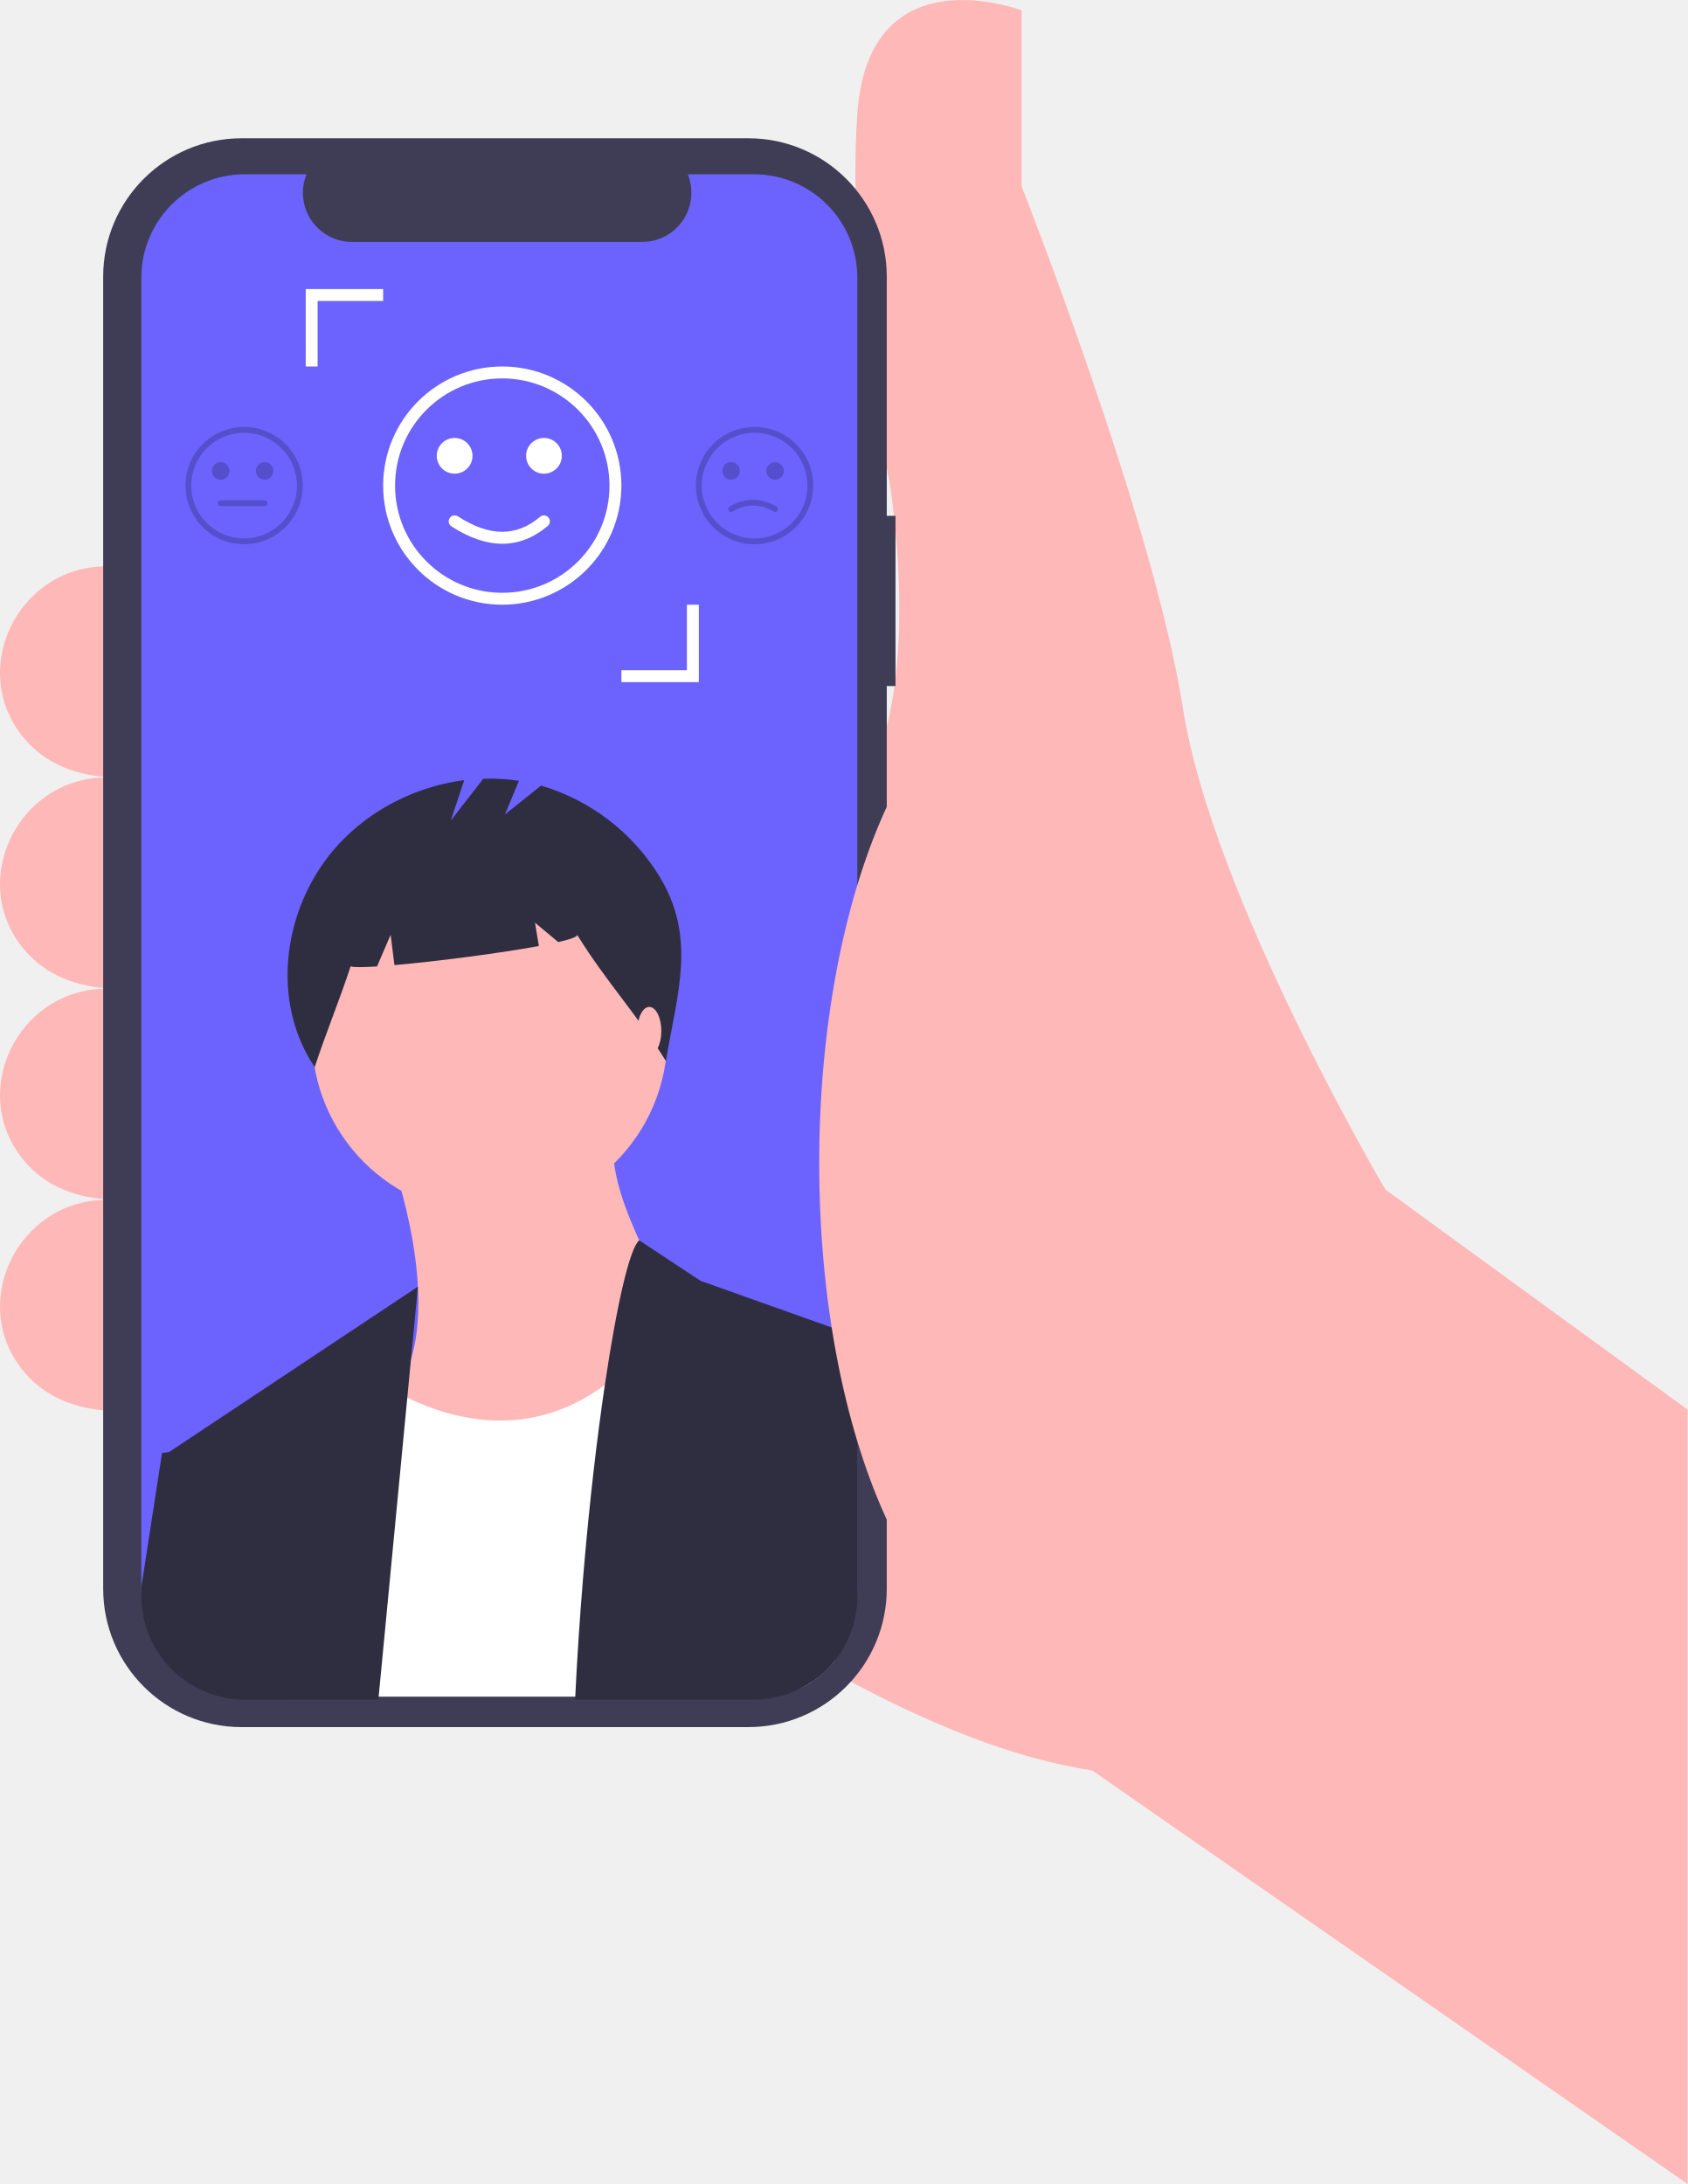
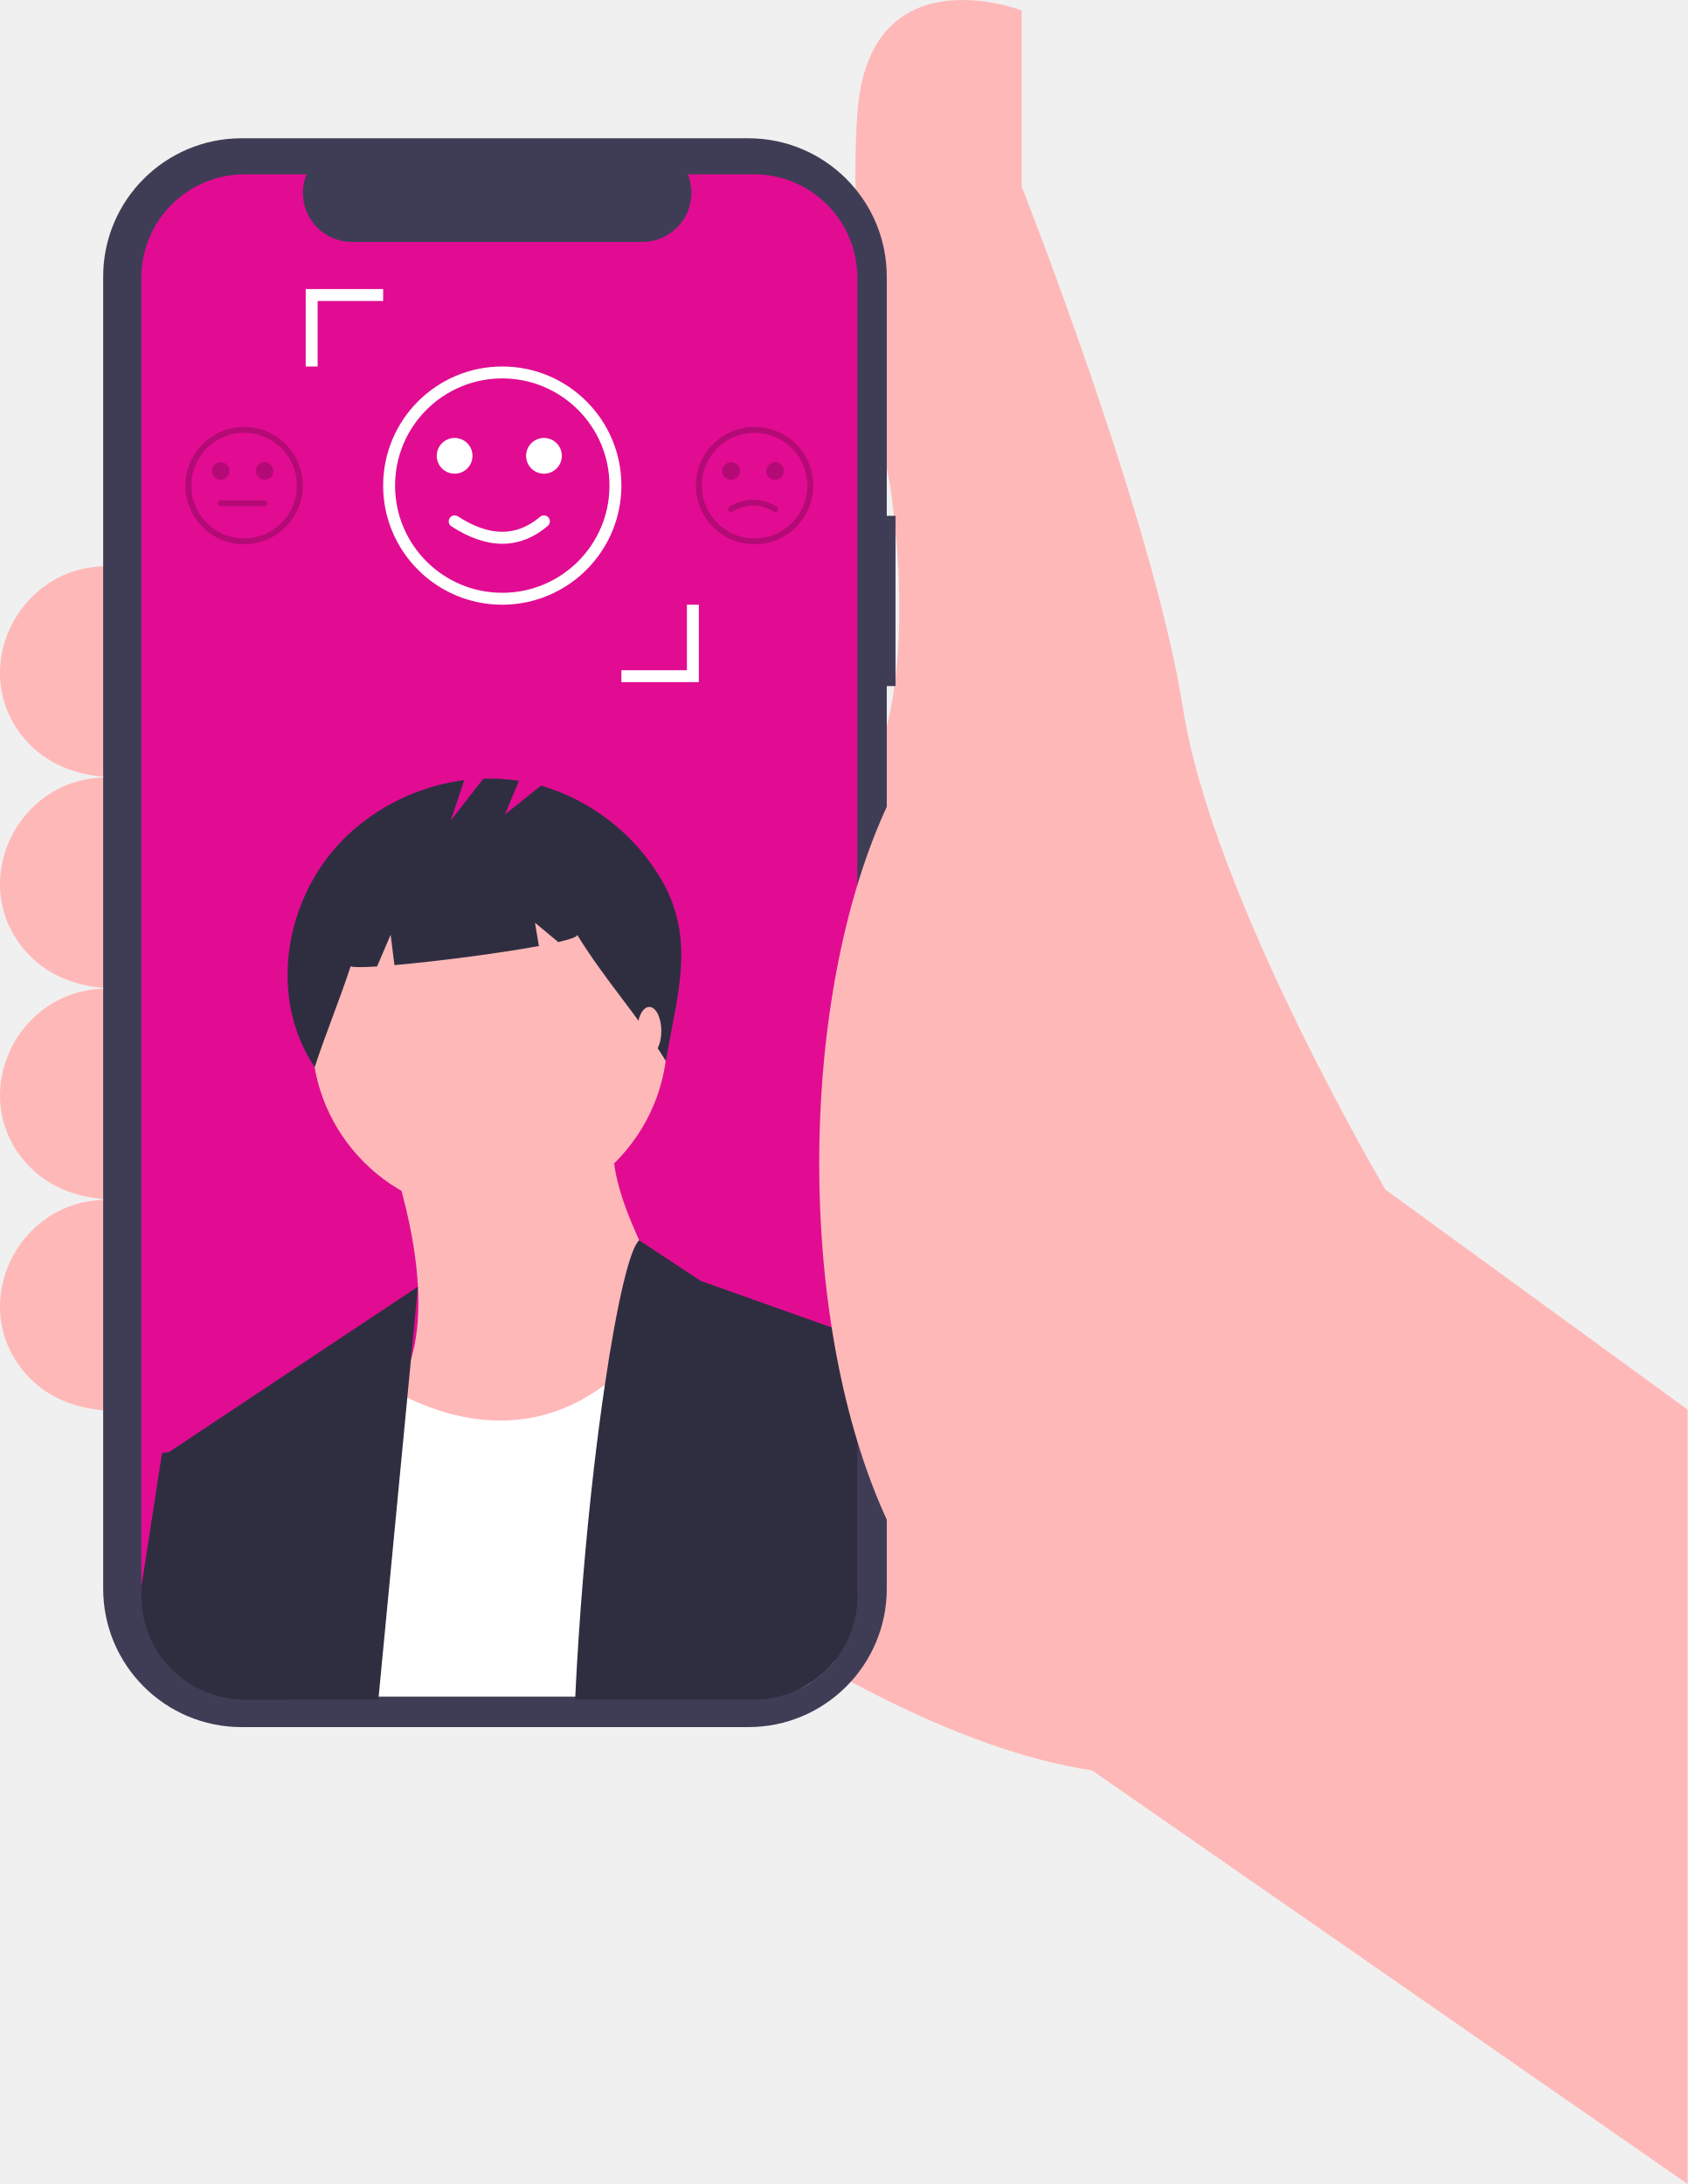
<svg xmlns="http://www.w3.org/2000/svg" data-name="Layer 1" width="608.157" height="787.141" viewBox="0 0 608.157 787.141">
  <path d="M904.078,564.467,795.186,485.176s-62.375-105.721-72.947-173.382S664.092,123.611,664.092,123.611V60.178S609.117,39.034,604.888,97.181,616.518,230.389,616.518,230.389s15.858,95.149-20.087,119.465L465.337,564.467S591.145,679.703,689.465,694.504L904.078,843.57Z" transform="translate(-295.9216 -56.42973)" fill="#ffb8b8" />
  <path d="M337.943,260.519h-3.59c-32.341,0-50.52,38.182-29.27,62.561,6.84,7.847,17.236,13.279,32.859,13.558Z" transform="translate(-295.9216 -56.42973)" fill="#ffb8b8" />
  <path d="M337.943,336.638h-3.59c-32.341,0-50.52,38.182-29.27,62.561,6.84,7.847,17.236,13.279,32.859,13.558Z" transform="translate(-295.9216 -56.42973)" fill="#ffb8b8" />
  <path d="M337.943,412.758h-3.59c-32.341,0-50.52,38.182-29.27,62.561,6.84,7.847,17.236,13.279,32.859,13.558Z" transform="translate(-295.9216 -56.42973)" fill="#ffb8b8" />
  <path d="M337.943,488.877h-3.59c-32.341,0-50.52,38.182-29.27,62.561,6.84,7.847,17.236,13.279,32.859,13.558Z" transform="translate(-295.9216 -56.42973)" fill="#ffb8b8" />
  <path d="M618.632,242.345h-3.146V156.152a49.886,49.886,0,0,0-49.886-49.886H382.989a49.886,49.886,0,0,0-49.886,49.886V629.012a49.886,49.886,0,0,0,49.886,49.886H565.6a49.886,49.886,0,0,0,49.886-49.886V303.698H618.632Z" transform="translate(-295.9216 -56.42973)" fill="#3f3d56" />
-   <path d="M604.867,156.501V628.661a37.403,37.403,0,0,1-13.68,28.862,34.617,34.617,0,0,1-2.95,2.167,37.086,37.086,0,0,1-20.626,6.227H384.122a36.828,36.828,0,0,1-8.828-1.057,37.255,37.255,0,0,1-28.428-36.199V156.501a37.259,37.259,0,0,1,37.256-37.256h22.265a17.695,17.695,0,0,0,16.387,24.379H527.384a17.717,17.717,0,0,0,16.397-24.379h23.829A37.259,37.259,0,0,1,604.867,156.501Z" transform="translate(-295.9216 -56.42973)" fill="#6c63ff" />
+   <path d="M604.867,156.501V628.661a37.403,37.403,0,0,1-13.68,28.862,34.617,34.617,0,0,1-2.95,2.167,37.086,37.086,0,0,1-20.626,6.227H384.122a36.828,36.828,0,0,1-8.828-1.057,37.255,37.255,0,0,1-28.428-36.199V156.501a37.259,37.259,0,0,1,37.256-37.256h22.265a17.695,17.695,0,0,0,16.387,24.379H527.384a17.717,17.717,0,0,0,16.397-24.379h23.829A37.259,37.259,0,0,1,604.867,156.501Z" transform="translate(-295.9216 -56.42973)" fill="#e10c92" />
  <path d="M437.36,475.053s18.012,50.032,4.003,78.05,22.014,60.039,22.014,60.039,94.061-48.031,82.053-72.047S513.409,485.059,517.412,465.046Z" transform="translate(-295.9216 -56.42973)" fill="#ffb8b8" />
  <circle cx="176.461" cy="373.594" r="64.041" fill="#ffb8b8" />
  <path d="M596.896,654.744a37.253,37.253,0,0,1-5.709,5.836,34.617,34.617,0,0,1-2.95,2.167c-5.91,3.933-12.993,5.17-20.626,5.17H405.541l2.802-77.789,18.015-40.026a83.594,83.594,0,0,0,12.93,8.341c1.078.581,2.22,1.163,3.415,1.734,16.873,8.151,44.456,15.319,71.192-4.641,8.415-6.28,16.746-15.256,24.644-27.731l49.921,28.302,2.622,30.659Z" transform="translate(-295.9216 -56.42973)" fill="#fff" />
  <path d="M446.529,520.151l-2.506,26.187-1.322,13.839-1.977,20.605L432.278,668.974H384.122a36.828,36.828,0,0,1-8.828-1.057l-18.988-87.801.55-.359Z" transform="translate(-295.9216 -56.42973)" fill="#2f2e41" />
  <path d="M604.867,538.144V631.718a37.403,37.403,0,0,1-13.68,28.862,34.617,34.617,0,0,1-2.95,2.167,37.086,37.086,0,0,1-20.626,6.227H503.174c1.406-29.57,3.891-58.432,6.798-83.572,1.248-10.71,2.569-20.742,3.922-29.866,4.356-29.412,9.029-49.382,12.38-52.078l22.159,14.621Z" transform="translate(-295.9216 -56.42973)" fill="#2f2e41" />
  <path d="M402.338,652.164l-2.305,16.81h-15.911a36.828,36.828,0,0,1-8.828-1.057A37.255,37.255,0,0,1,346.866,631.718v-3.383l7.443-48.219,2.548-.359,11.46-1.639Z" transform="translate(-295.9216 -56.42973)" fill="#2f2e41" />
  <path d="M604.867,550.345V631.718a37.403,37.403,0,0,1-13.68,28.862,34.617,34.617,0,0,1-2.95,2.167l-9.79-42.606,12.634-33.376Z" transform="translate(-295.9216 -56.42973)" fill="#2f2e41" />
  <path d="M533.453,372.102a74.816,74.816,0,0,0-42.558-32.535L477.883,349.976l5.059-12.141a68.871,68.871,0,0,0-12.86-.743L458.374,352.144l4.845-14.537c-20.229,2.579-39.461,13.598-51.118,30.406-14.9,21.485-17.415,51.364-2.76,73.017,4.023-12.363,8.906-23.964,12.929-36.327.928.397,4.446.372,9.532.046l4.895-11.421,1.367,10.938c15.171-1.322,37.672-4.223,52.055-6.882l-1.398-8.391,8.367,6.973c4.406-1.014,7.023-1.934,6.806-2.637,10.696,17.244,21.295,28.258,31.991,45.502C539.946,414.508,547.114,394.29,533.453,372.102Z" transform="translate(-295.9216 -56.42973)" fill="#2f2e41" />
  <ellipse cx="233.985" cy="371.582" rx="4.335" ry="8.671" fill="#ffb8b8" />
  <ellipse cx="375.042" cy="419.232" rx="79.819" ry="178.668" fill="#ffb8b8" />
  <path d="M383.89,252.59a21.144,21.144,0,1,1,21.144-21.144A21.168,21.168,0,0,1,383.89,252.59Zm0-40.174a19.03,19.03,0,1,0,19.03,19.03A19.051,19.051,0,0,0,383.89,212.416Z" transform="translate(-295.9216 -56.42973)" opacity="0.2" />
  <circle cx="79.511" cy="169.73" r="3.172" opacity="0.2" />
  <circle cx="95.369" cy="169.73" r="3.172" opacity="0.2" />
  <path d="M391.291,238.847H375.432a1.057,1.057,0,0,1,0-2.114h15.858a1.057,1.057,0,0,1,0,2.114Z" transform="translate(-295.9216 -56.42973)" opacity="0.2" />
  <path d="M567.845,252.59a21.144,21.144,0,1,1,21.144-21.144A21.168,21.168,0,0,1,567.845,252.59Zm0-40.174a19.03,19.03,0,1,0,19.03,19.03A19.052,19.052,0,0,0,567.845,212.416Z" transform="translate(-295.9216 -56.42973)" opacity="0.2" />
  <circle cx="263.465" cy="169.73" r="3.172" opacity="0.2" />
  <circle cx="279.323" cy="169.73" r="3.172" opacity="0.2" />
  <path d="M575.244,240.961a1.055,1.055,0,0,1-.527-.141,13.822,13.822,0,0,0-14.803,0,1.057,1.057,0,1,1-1.055-1.833,15.978,15.978,0,0,1,16.913,0,1.057,1.057,0,0,1-.529,1.973Z" transform="translate(-295.9216 -56.42973)" opacity="0.2" />
  <path d="M476.925,274.375a42.929,42.929,0,1,1,42.929-42.929A42.978,42.978,0,0,1,476.925,274.375Zm0-81.565a38.636,38.636,0,1,0,38.636,38.636A38.68,38.68,0,0,0,476.925,192.81Z" transform="translate(-295.9216 -56.42973)" fill="#fff" />
  <circle cx="163.831" cy="164.284" r="6.439" fill="#fff" />
  <circle cx="196.028" cy="164.284" r="6.439" fill="#fff" />
  <path d="M476.948,252.405q-8.661,0-18.362-6.279a2.146,2.146,0,0,1,2.335-3.601c11.377,7.375,21.07,7.429,29.642.163a2.146,2.146,0,0,1,2.775,3.274C488.273,250.257,482.795,252.405,476.948,252.405Z" transform="translate(-295.9216 -56.42973)" fill="#fff" />
  <polygon points="251.836 245.849 223.932 245.849 223.932 241.557 247.543 241.557 247.543 217.946 251.836 217.946 251.836 245.849" fill="#fff" />
  <polygon points="114.463 132.087 110.17 132.087 110.17 104.183 138.074 104.183 138.074 108.476 114.463 108.476 114.463 132.087" fill="#fff" />
</svg>
